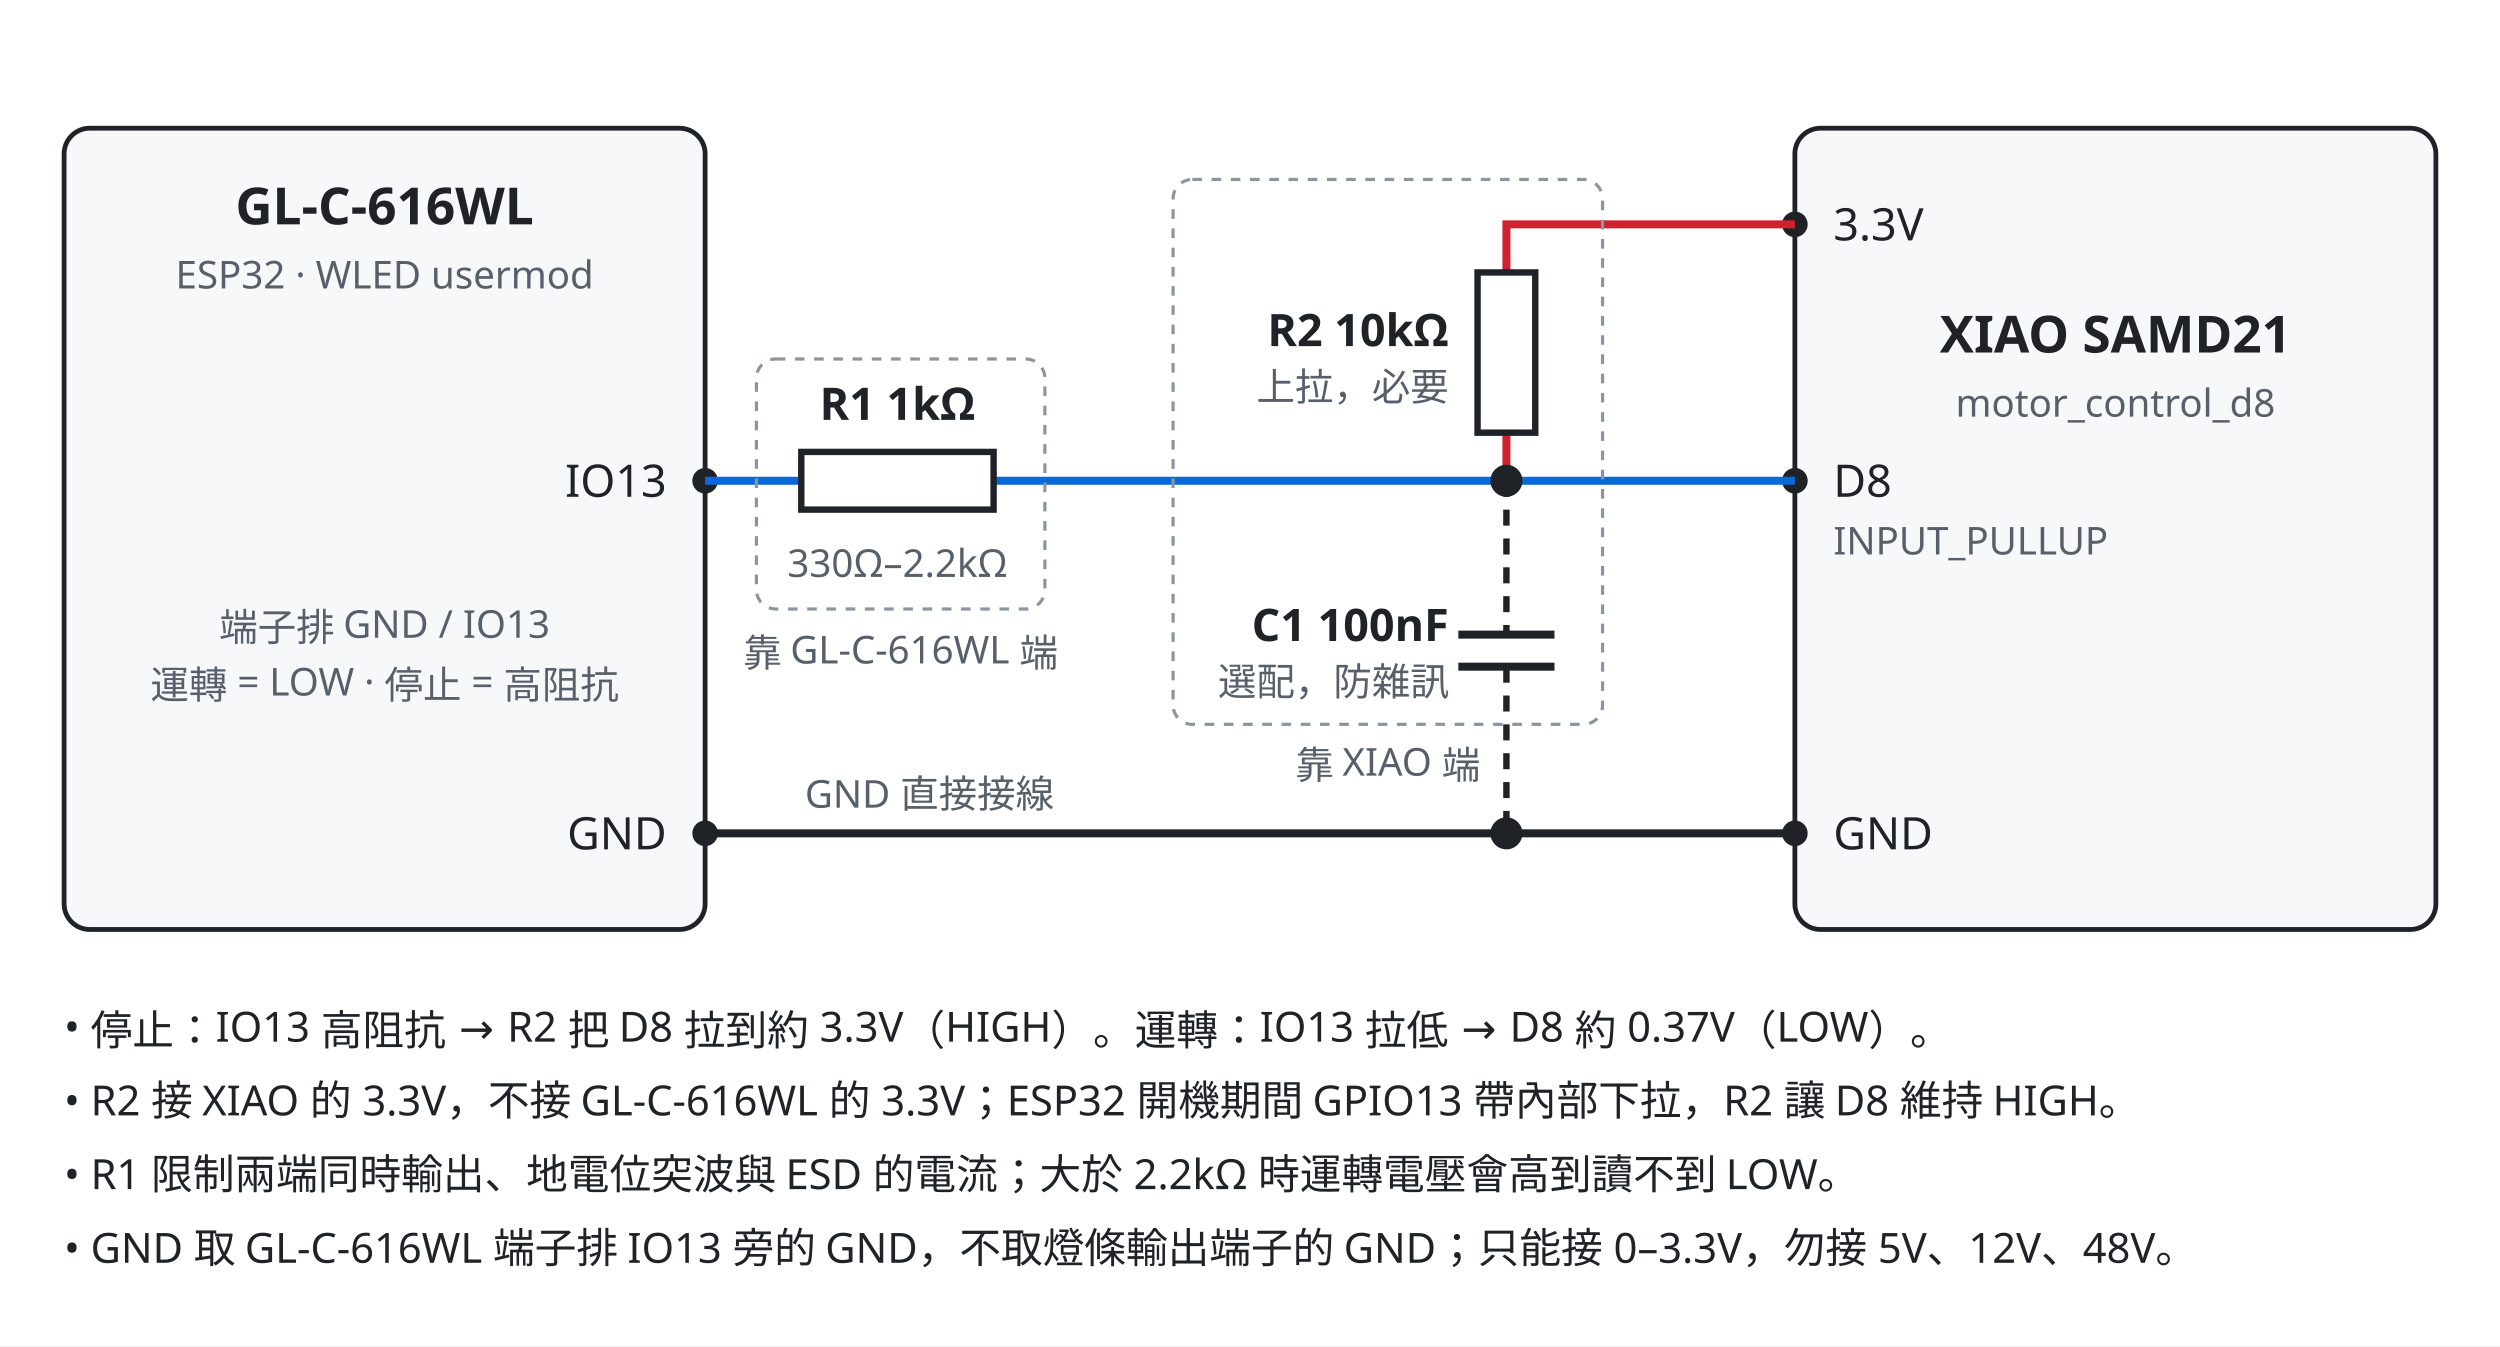
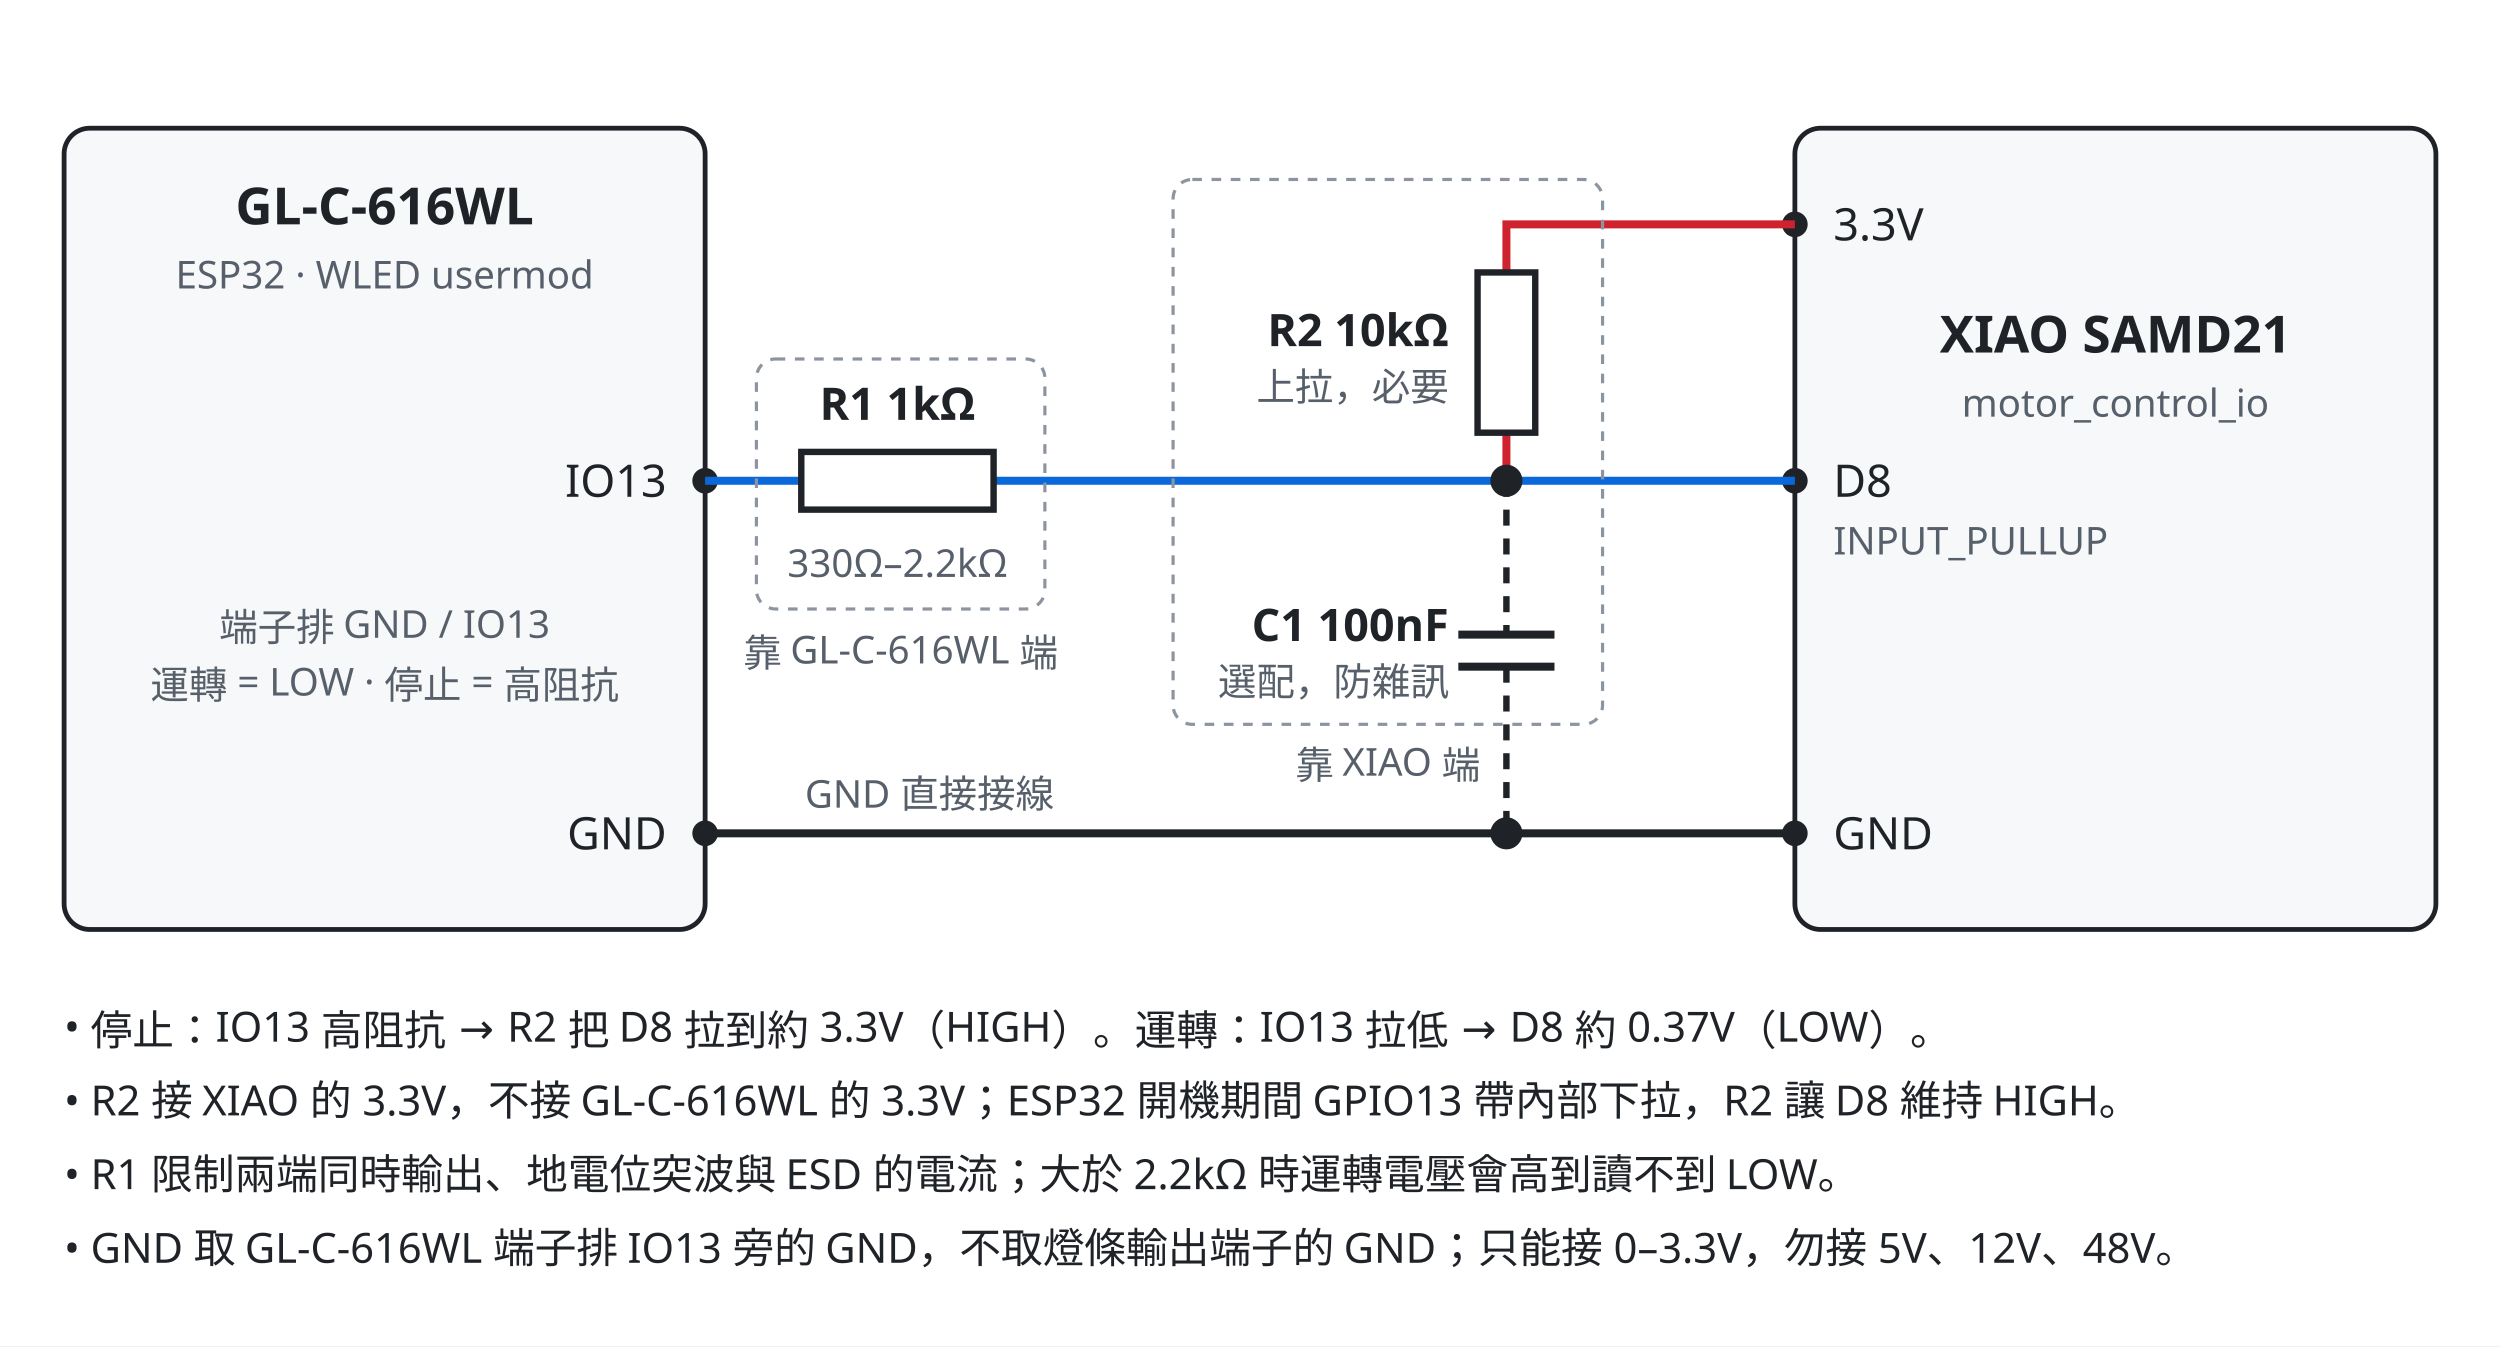
<svg xmlns="http://www.w3.org/2000/svg" width="780" height="420" viewBox="0 0 780 420" font-family="'Noto Sans TC','PingFang TC','Microsoft JhengHei',sans-serif" font-size="14" fill="#1f2328">
  <rect width="780" height="420" fill="#ffffff" />
  <rect x="20" y="40" width="200" height="250" rx="8" fill="#f6f8fa" stroke="#1f2328" stroke-width="1.5" />
  <text x="120" y="70" text-anchor="middle" font-size="16" font-weight="bold">GL-C-616WL</text>
  <text x="120" y="90" text-anchor="middle" font-size="12" fill="#57606a">ESP32 · WLED usermod</text>
  <text x="208" y="155" text-anchor="end">IO13</text>
  <text x="208" y="265" text-anchor="end">GND</text>
  <text x="120" y="200" text-anchor="middle" font-size="12" fill="#57606a">端子排 GND / IO13</text>
  <text x="120" y="218" text-anchor="middle" font-size="12" fill="#57606a">運轉 = LOW · 停止 = 高阻抗</text>
  <rect x="560" y="40" width="200" height="250" rx="8" fill="#f6f8fa" stroke="#1f2328" stroke-width="1.5" />
  <text x="660" y="110" text-anchor="middle" font-size="16" font-weight="bold">XIAO SAMD21</text>
-   <text x="660" y="130" text-anchor="middle" font-size="12" fill="#57606a">motor_control_d8</text>
+   <text x="660" y="130" text-anchor="middle" font-size="12" fill="#57606a">motor_control_io</text>
  <text x="572" y="75">3.3V</text>
  <text x="572" y="155">D8</text>
  <text x="572" y="173" font-size="12" fill="#57606a">INPUT_PULLUP</text>
  <text x="572" y="265">GND</text>
  <g fill="#1f2328">
    <circle cx="220" cy="150" r="4" />
    <circle cx="220" cy="260" r="4" />
    <circle cx="560" cy="70" r="4" />
    <circle cx="560" cy="150" r="4" />
    <circle cx="560" cy="260" r="4" />
  </g>
  <g stroke="#0969da" stroke-width="2.5" fill="none">
    <line x1="220" y1="150" x2="250" y2="150" />
    <line x1="310" y1="150" x2="560" y2="150" />
  </g>
  <rect x="250" y="141" width="60" height="18" fill="#ffffff" stroke="#1f2328" stroke-width="2" />
  <text x="280" y="131" text-anchor="middle" font-weight="bold">R1 1kΩ</text>
  <text x="280" y="180" text-anchor="middle" font-size="12" fill="#57606a">330Ω–2.2kΩ</text>
  <g stroke="#cf222e" stroke-width="2.5" fill="none">
    <polyline points="470,150 470,135" />
    <polyline points="470,85 470,70 560,70" />
  </g>
  <rect x="461" y="85" width="18" height="50" fill="#ffffff" stroke="#1f2328" stroke-width="2" />
  <text x="452" y="108" text-anchor="end" font-weight="bold">R2 10kΩ</text>
  <text x="452" y="125" text-anchor="end" font-size="12" fill="#57606a">上拉，必要</text>
  <g stroke="#1f2328" stroke-width="2" fill="none" stroke-dasharray="5 4">
    <line x1="470" y1="150" x2="470" y2="198" />
    <line x1="470" y1="208" x2="470" y2="260" />
  </g>
  <g stroke="#1f2328" stroke-width="2.5">
    <line x1="455" y1="198" x2="485" y2="198" />
    <line x1="455" y1="208" x2="485" y2="208" />
  </g>
  <text x="452" y="200" text-anchor="end" font-weight="bold">C1 100nF</text>
  <text x="452" y="217" text-anchor="end" font-size="12" fill="#57606a">選配，防雜訊</text>
  <line x1="220" y1="260" x2="560" y2="260" stroke="#1f2328" stroke-width="2.5" />
  <text x="290" y="252" text-anchor="middle" font-size="12" fill="#57606a">GND 直接接線</text>
  <circle cx="470" cy="150" r="5" fill="#1f2328" />
  <circle cx="470" cy="260" r="5" fill="#1f2328" />
  <g stroke="#8c959f" stroke-width="1" stroke-dasharray="3 3" fill="none">
    <rect x="236" y="112" width="90" height="78" rx="6" />
    <rect x="366" y="56" width="134" height="170" rx="6" />
  </g>
  <text x="281" y="208" text-anchor="middle" font-size="12" fill="#57606a">靠 GL-C-616WL 端</text>
  <text x="433" y="243" text-anchor="middle" font-size="12" fill="#57606a">靠 XIAO 端</text>
  <g font-size="13">
    <text x="20" y="325">• 停止：IO13 高阻抗 → R2 把 D8 拉到約 3.3V（HIGH）。運轉：IO13 拉低 → D8 約 0.37V（LOW）。</text>
    <text x="20" y="348">• R2 接 XIAO 的 3.3V，不接 GL-C-616WL 的 3.3V；ESP32 開機期間 GPIO13 帶內部下拉，R2 讓 D8 維持 HIGH。</text>
    <text x="20" y="371">• R1 限制兩端同時輸出、地電位突波與 ESD 的電流；大於 2.2kΩ 時運轉電壓會高到讀不到 LOW。</text>
    <text x="20" y="394">• GND 取 GL-C-616WL 端子排 IO13 旁的 GND，不取燈條輸出端子的 GND；只能接 0–3.3V，勿接 5V、12V、48V。</text>
  </g>
</svg>
